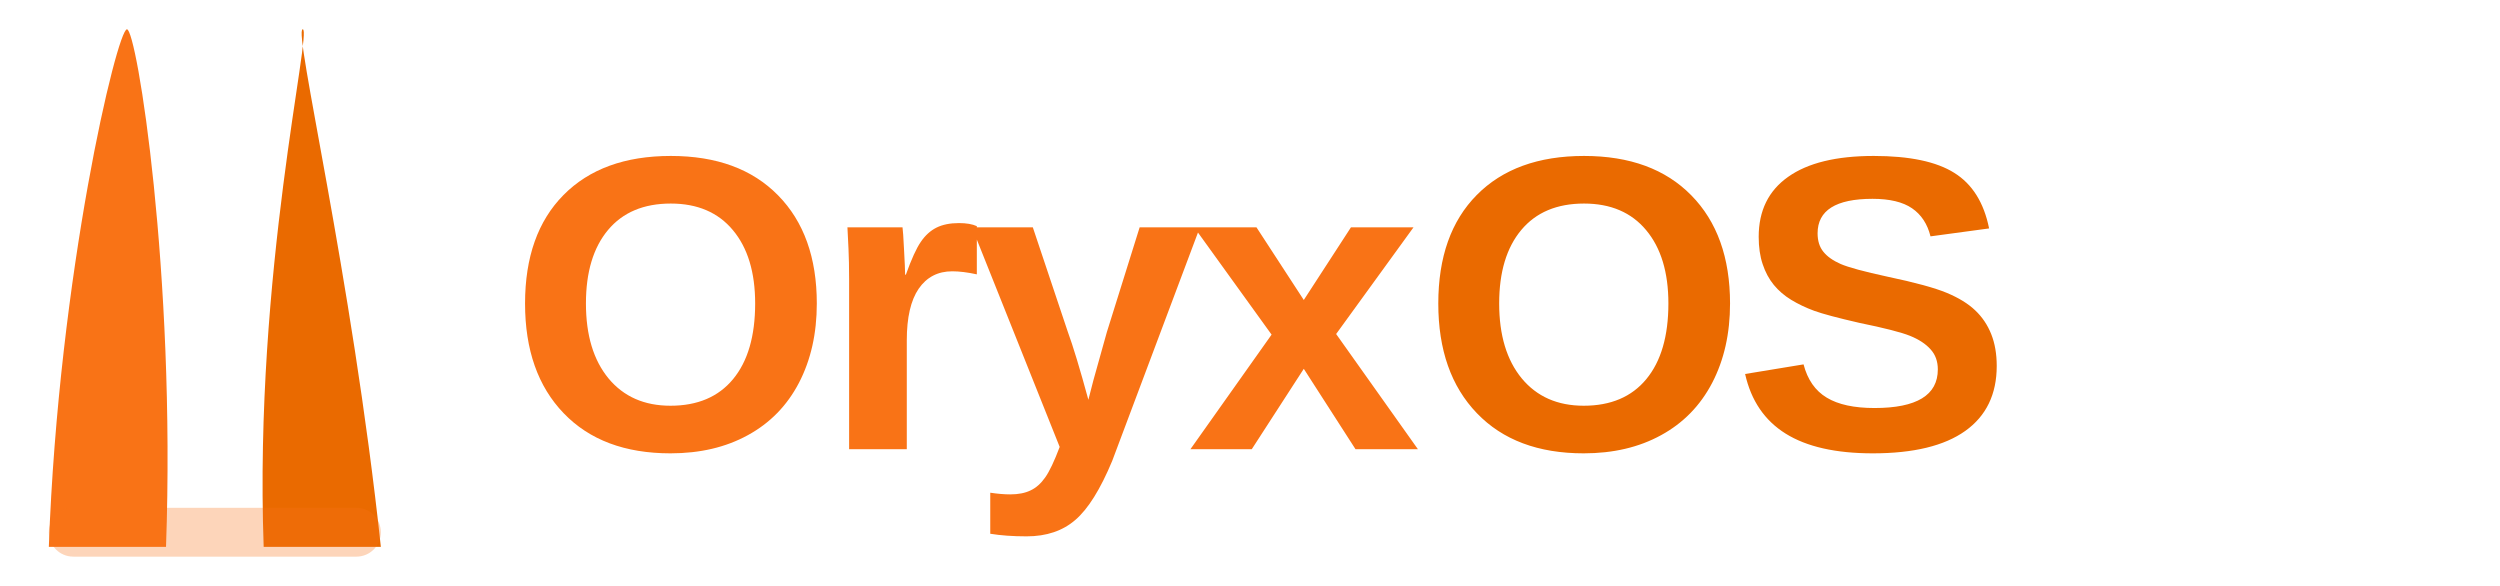
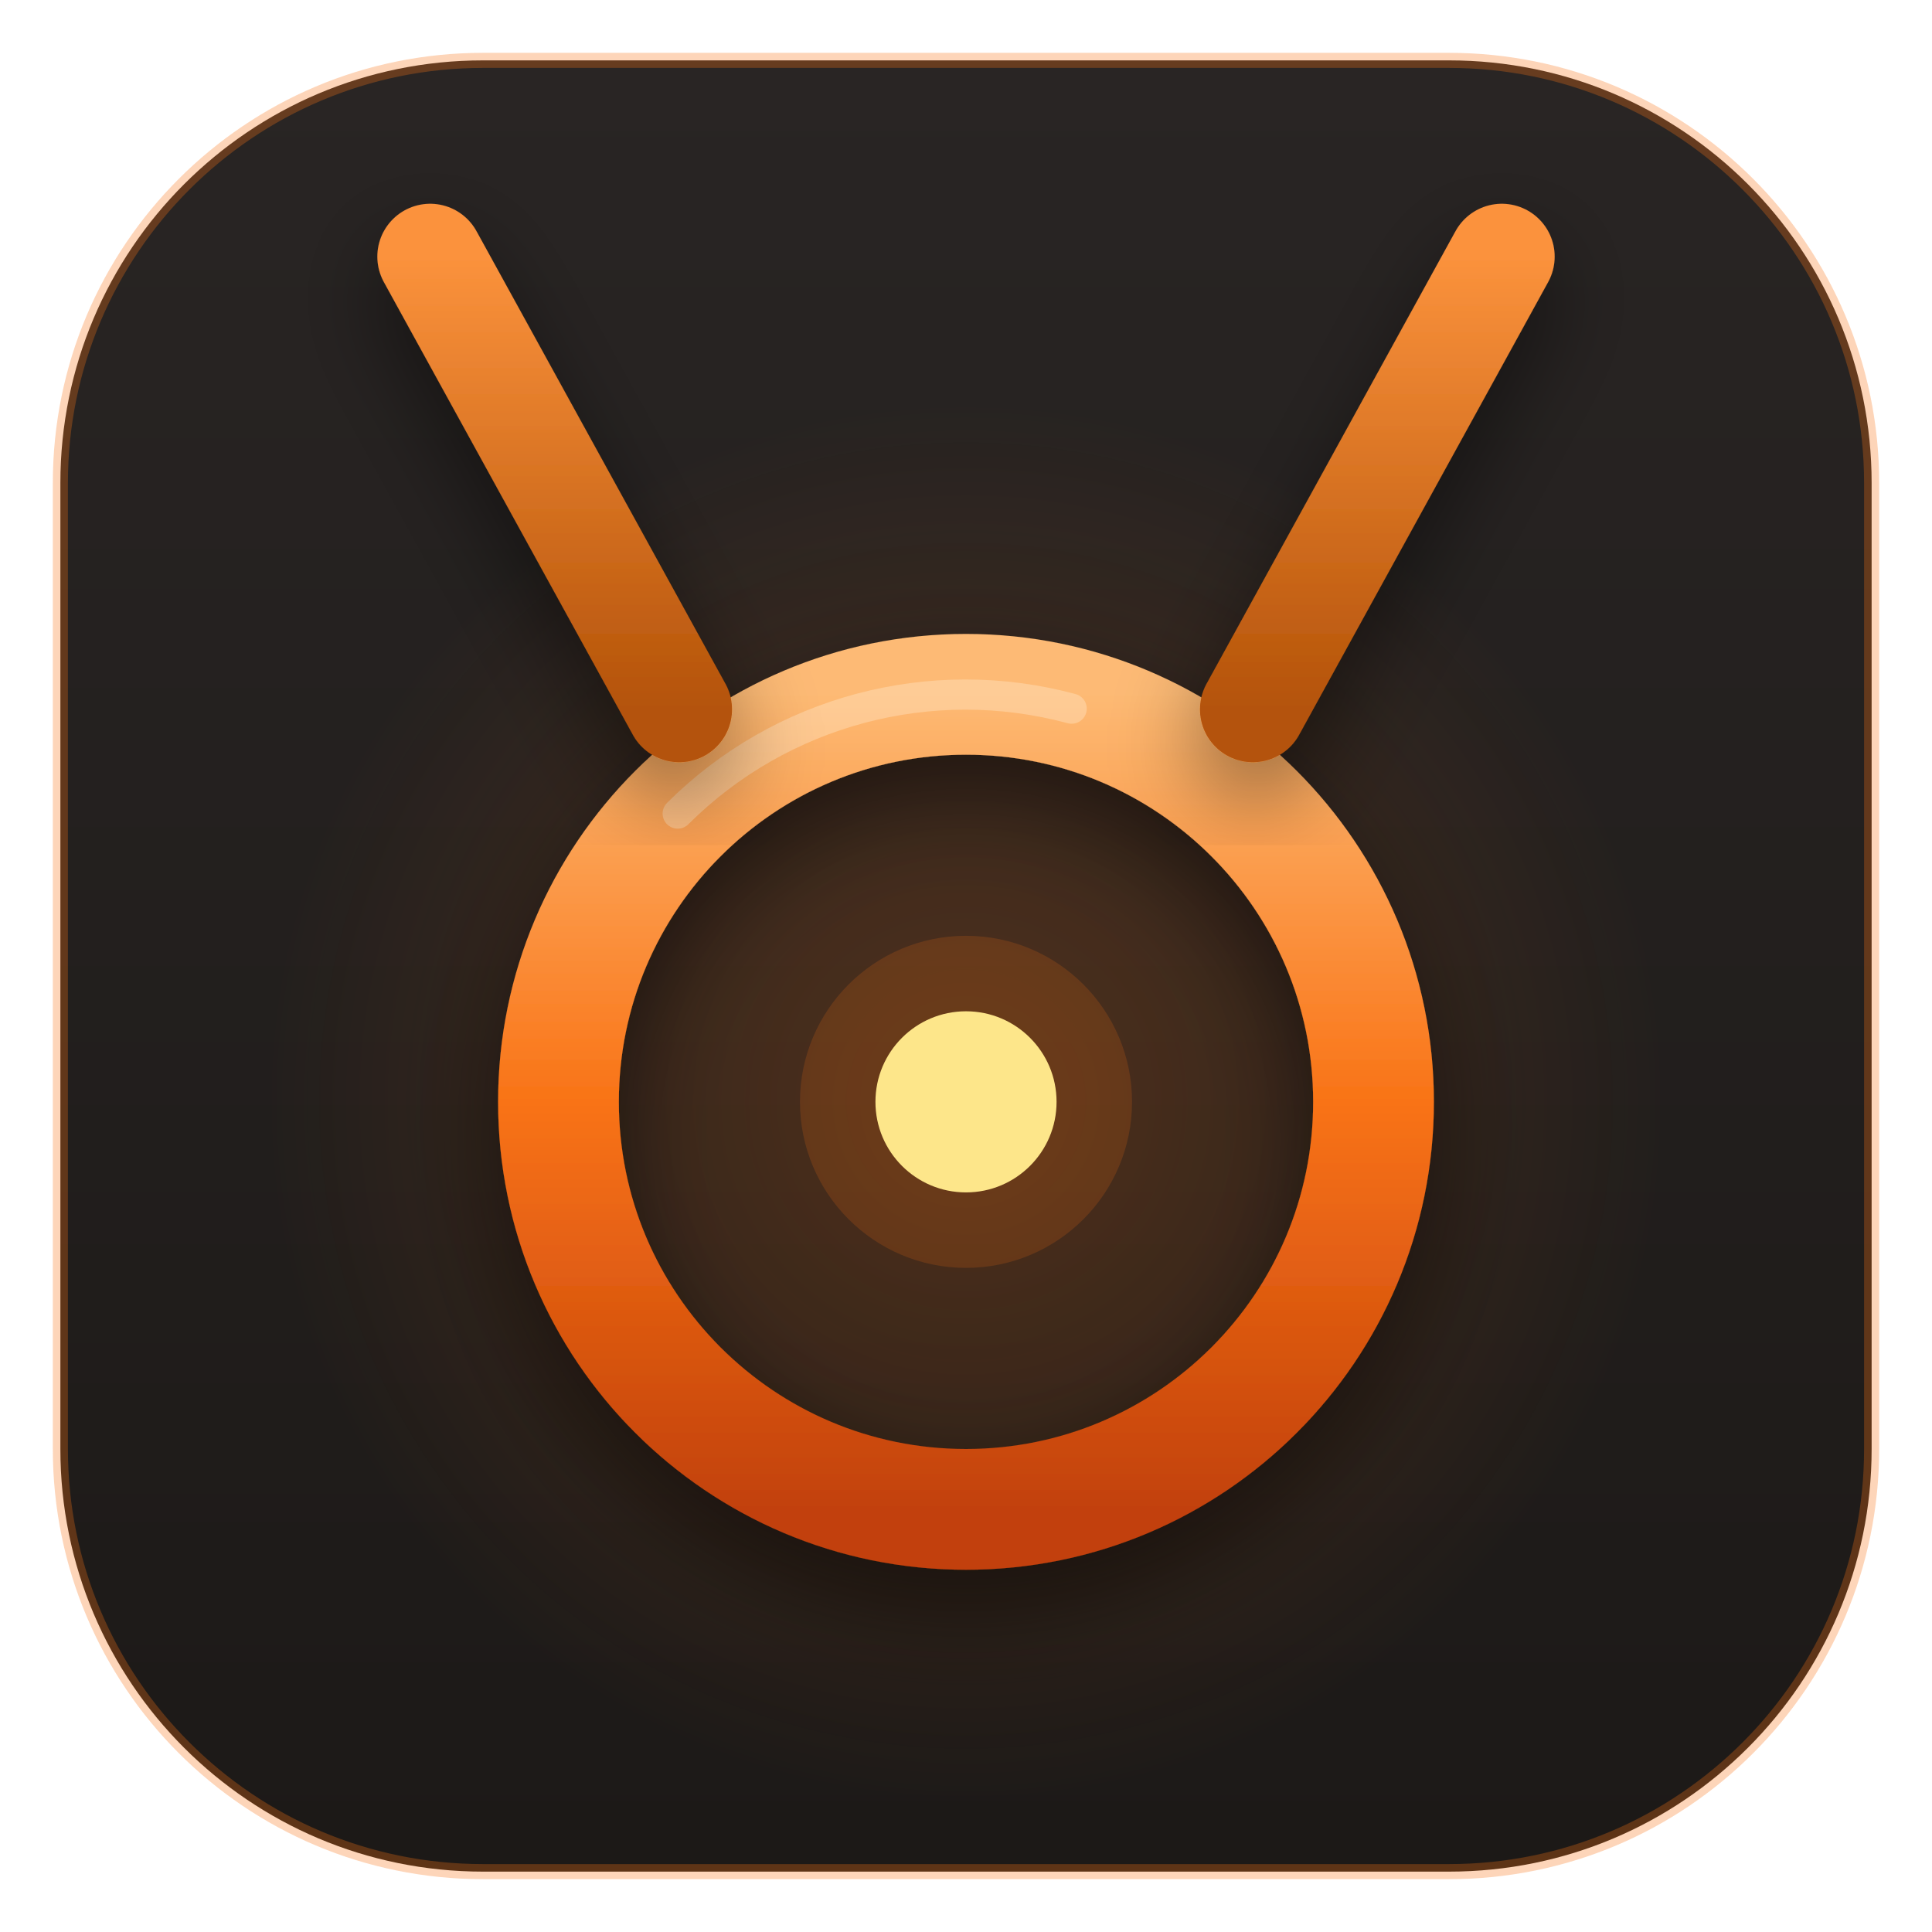
- <svg xmlns="http://www.w3.org/2000/svg" viewBox="0 0 256 60" width="256" height="60">
-   <path d="M 13,3 C 12,3 6,28 5,56 L 17,56 C 18,28 14,3 13,3 Z" fill="#f97316" />
-   <path d="M 31,3 C 30,3 36,28 39,56 L 27,56 C 26,28 32,3 31,3 Z" fill="#ea6a00" />
-   <rect x="5" y="52" width="34" height="5" rx="2.5" fill="#f97316" opacity="0.3" />
-   <text x="52" y="46" font-family="'Arial Black','Helvetica Neue',Arial,sans-serif" font-size="43" font-weight="900" letter-spacing="-1.5" fill="#f97316">Oryx<tspan fill="#ea6a00">OS</tspan>
-   </text>
+ <svg xmlns="http://www.w3.org/2000/svg" viewBox="0 0 256 256" width="256" height="256">
+   <defs>
+     <linearGradient id="bg" x1="0" y1="0" x2="0" y2="1">
+       <stop offset="0" stop-color="#292524" />
+       <stop offset="1" stop-color="#1c1917" />
+     </linearGradient>
+     <linearGradient id="ring" x1="0" y1="0" x2="0" y2="1">
+       <stop offset="0" stop-color="#fdba74" />
+       <stop offset="0.5" stop-color="#f97316" />
+       <stop offset="1" stop-color="#c2410c" />
+     </linearGradient>
+     <linearGradient id="horn" x1="0" y1="1" x2="0" y2="0">
+       <stop offset="0" stop-color="#b45309" />
+       <stop offset="1" stop-color="#fb923c" />
+     </linearGradient>
+     <radialGradient id="glow" cx="0.5" cy="0.5" r="0.5">
+       <stop offset="0" stop-color="#f97316" stop-opacity="0.22" />
+       <stop offset="1" stop-color="#f97316" stop-opacity="0" />
+     </radialGradient>
+     <filter id="lift" x="-30%" y="-30%" width="160%" height="160%">
+       <feDropShadow dx="0" dy="5" stdDeviation="6" flood-color="#000000" flood-opacity="0.45" />
+     </filter>
+   </defs>
+   <rect x="8" y="8" width="240" height="240" rx="56" fill="url(#bg)" stroke="#f97316" stroke-opacity="0.3" stroke-width="2" />
+   <circle cx="128" cy="146" r="92" fill="url(#glow)" />
+   <g filter="url(#lift)">
+     <circle cx="128" cy="146" r="54" fill="none" stroke="url(#ring)" stroke-width="16" />
+   </g>
+   <path d="M 89.8 107.8 A 54 54 0 0 1 142 93.9" fill="none" stroke="#ffedd5" stroke-opacity="0.35" stroke-width="4" stroke-linecap="round" />
+   <g filter="url(#lift)">
+     <line x1="90" y1="94" x2="57" y2="34" stroke="url(#horn)" stroke-width="14" stroke-linecap="round" />
+     <line x1="166" y1="94" x2="199" y2="34" stroke="url(#horn)" stroke-width="14" stroke-linecap="round" />
+   </g>
+   <circle cx="128" cy="146" r="22" fill="#f97316" fill-opacity="0.18" />
+   <circle cx="128" cy="146" r="12" fill="#fde68a" />
</svg>
